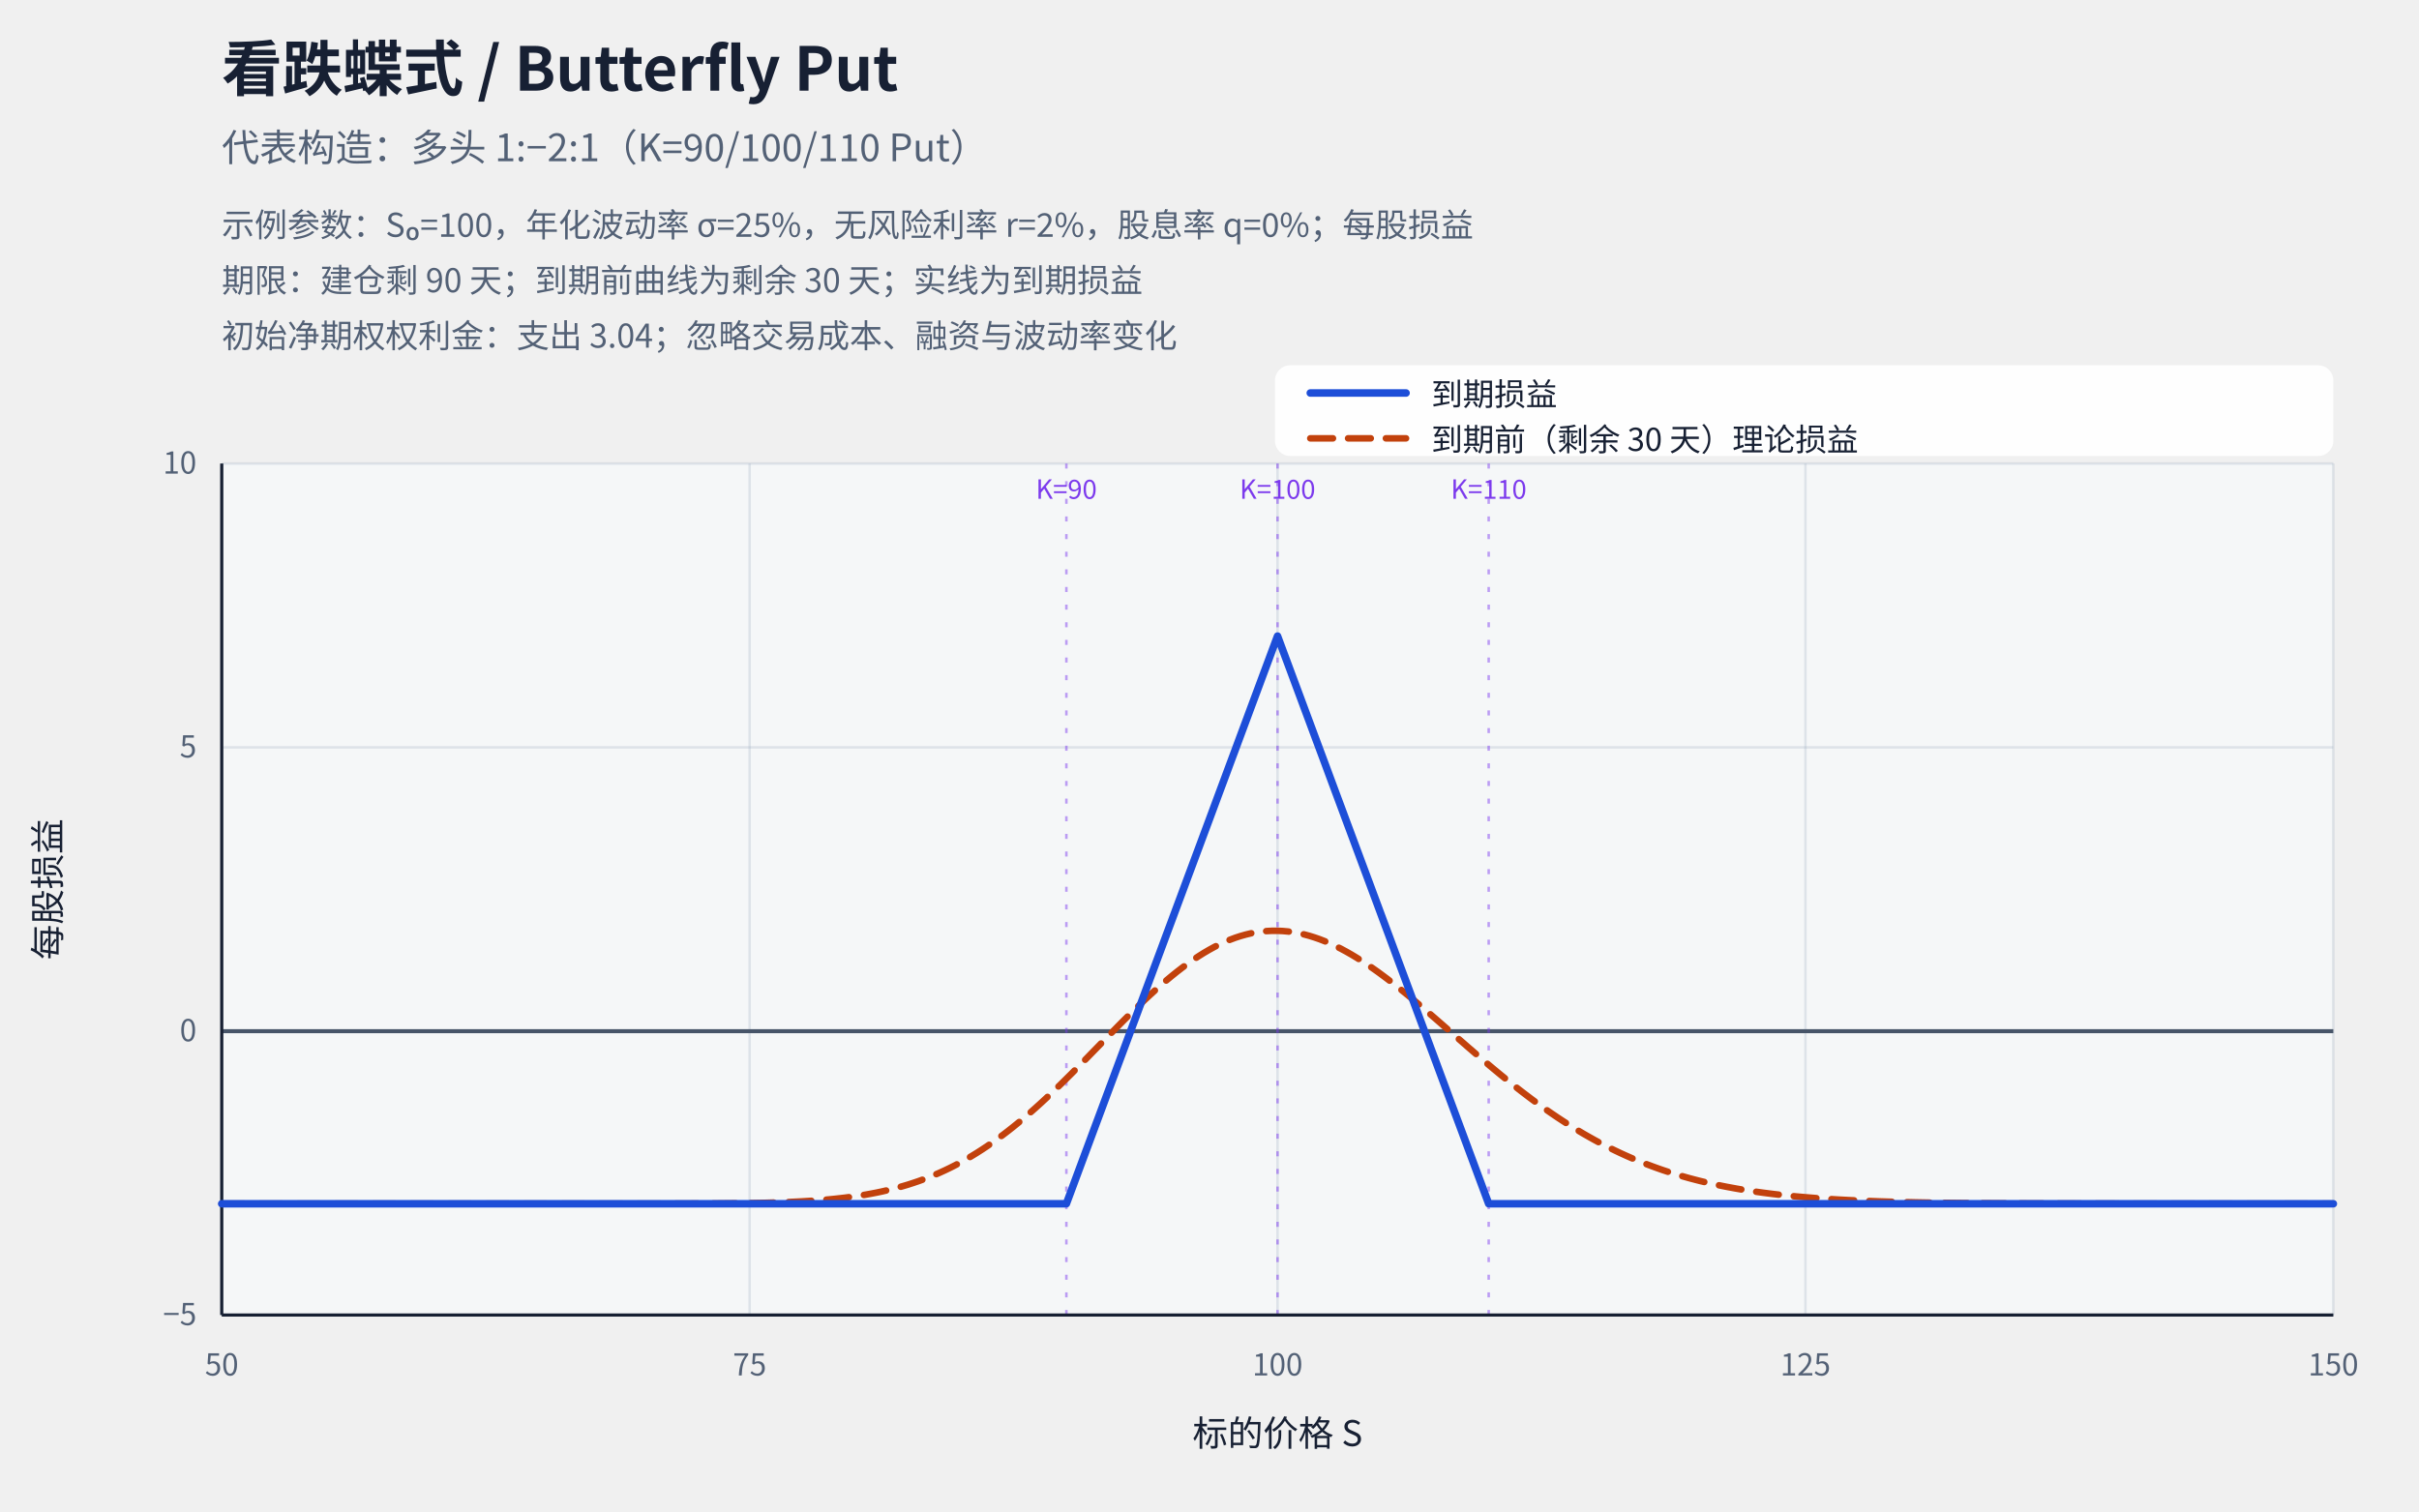
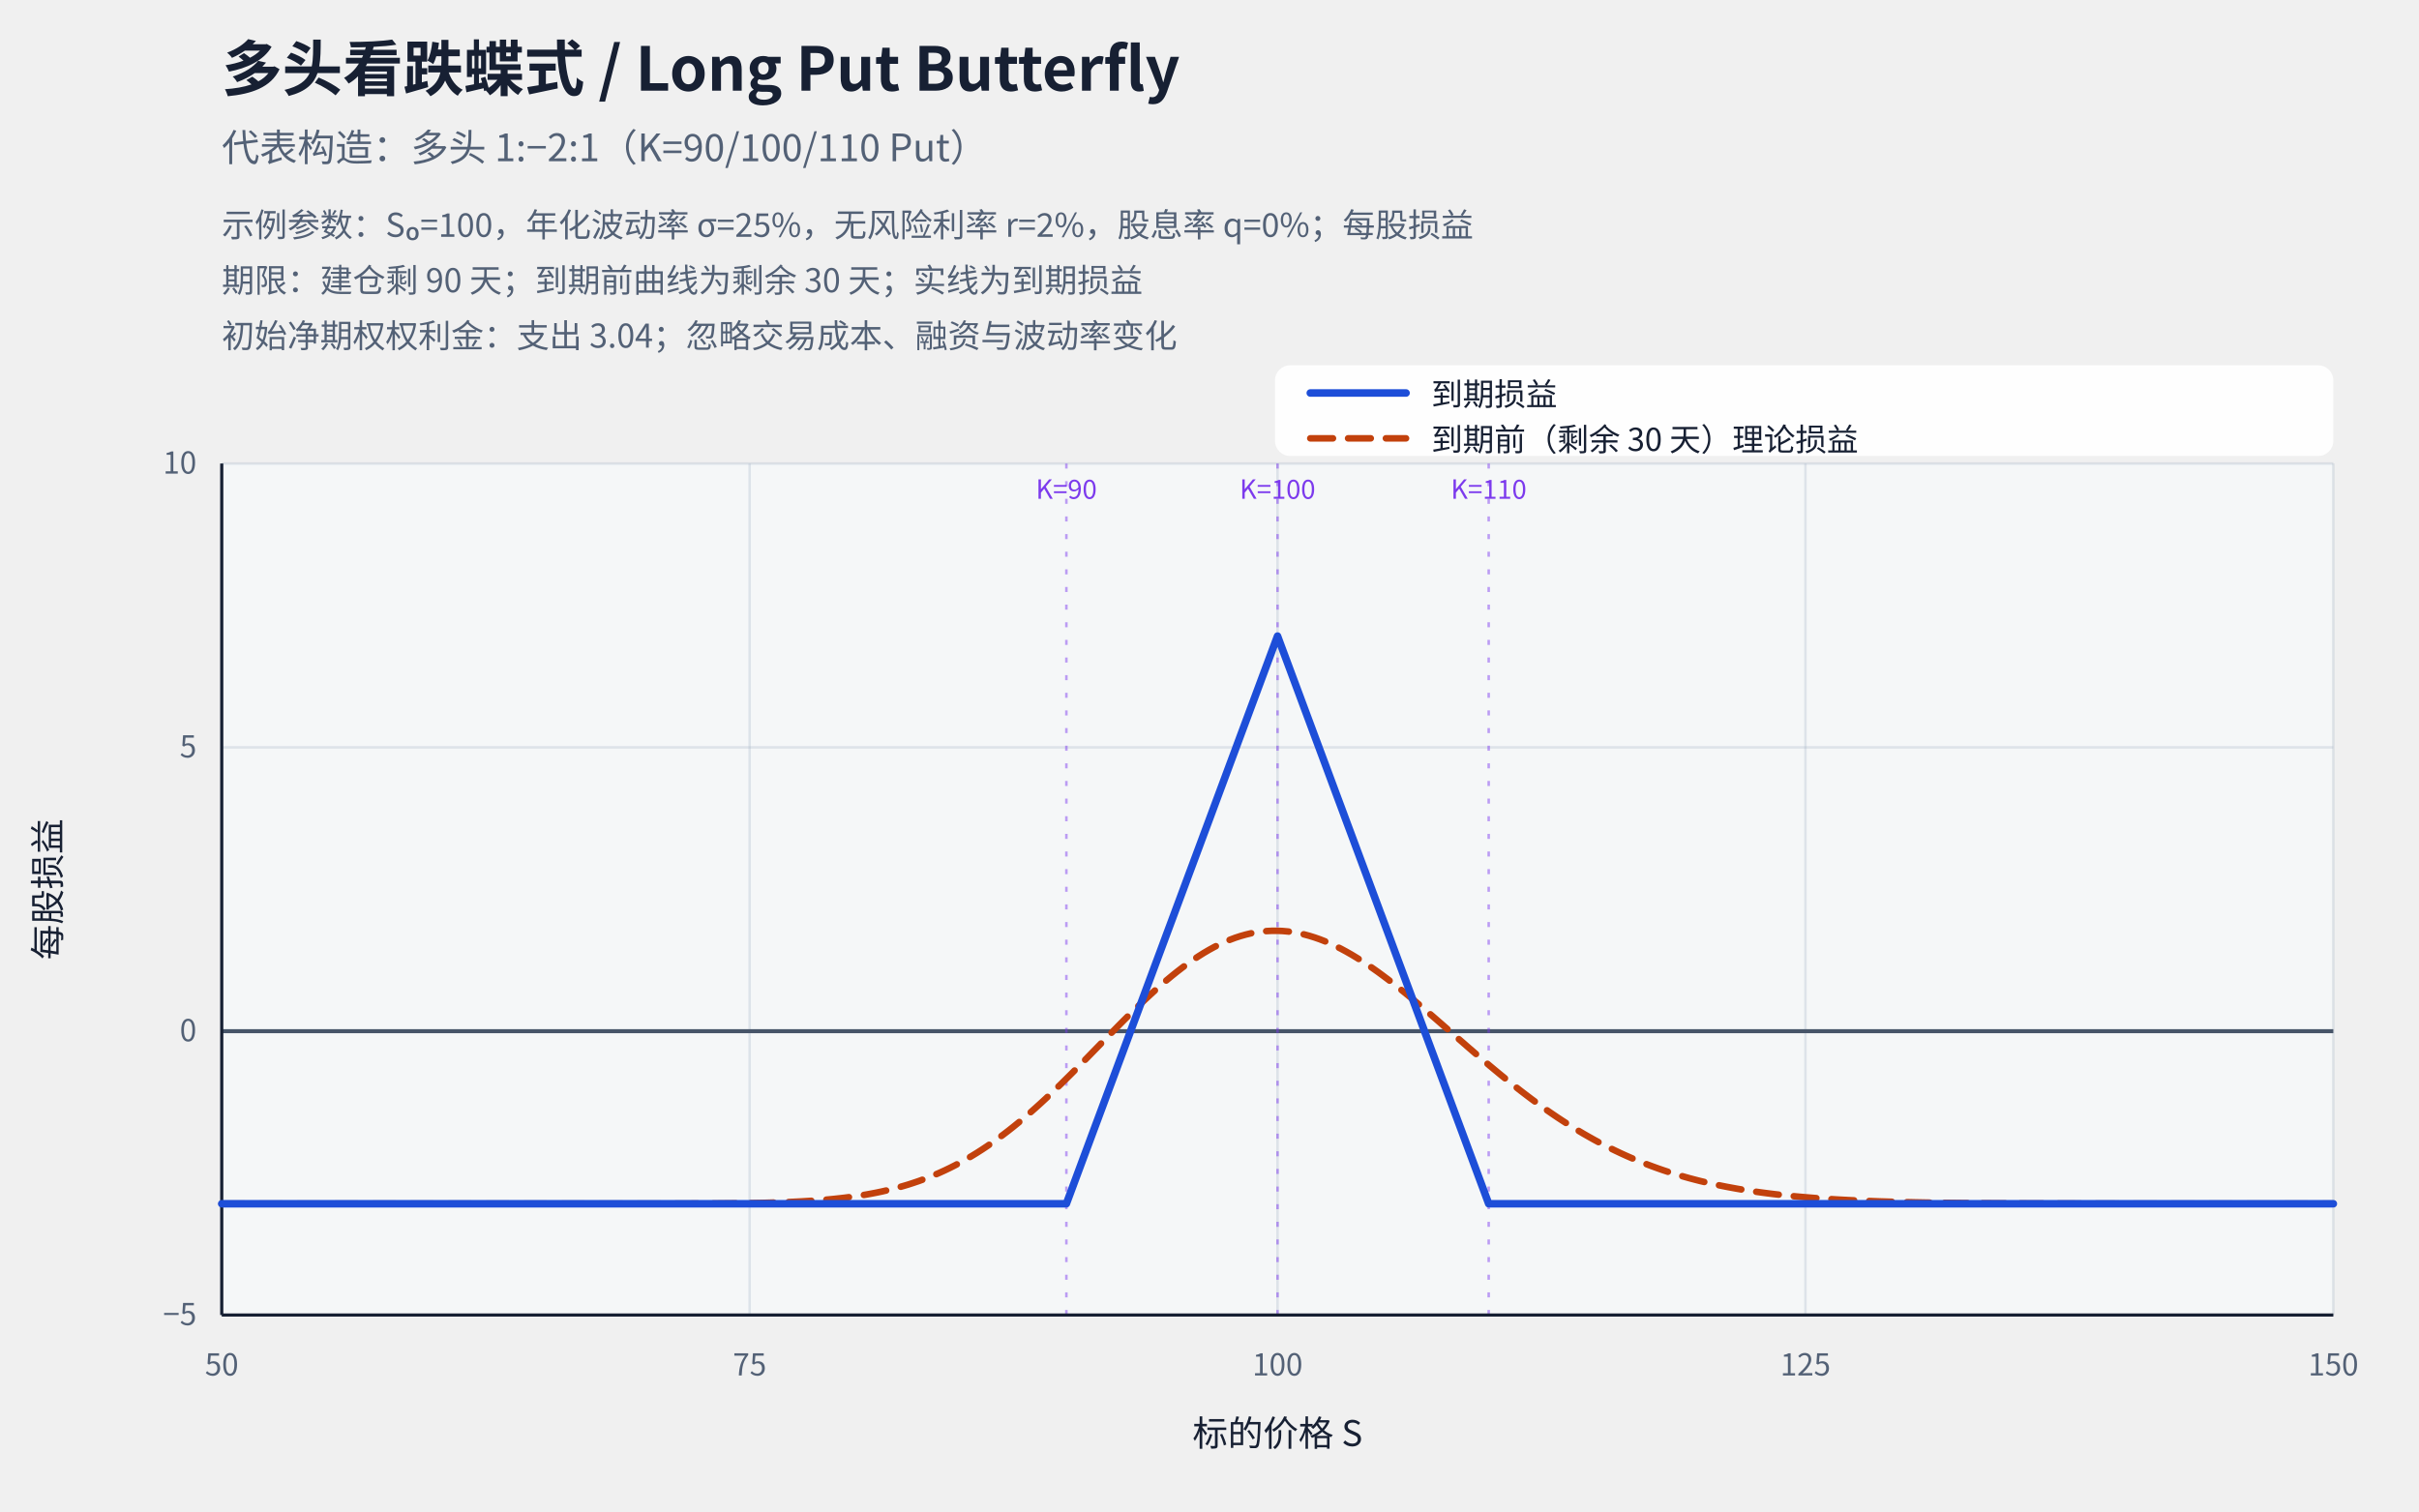
<svg xmlns="http://www.w3.org/2000/svg" width="960" height="600" viewBox="0 0 960 600" role="img" aria-labelledby="chart-title chart-desc">
  <style>
    :root { color-scheme: light dark; }
    text { font-family: -apple-system, BlinkMacSystemFont, 'Segoe UI', 'Noto Sans CJK SC', 'PingFang SC', sans-serif; fill:#172033; }
    .muted { fill:#536176; }
    .grid { stroke:#94a3b8; stroke-opacity:.24; stroke-width:1; }
    .axis { stroke:#172033; stroke-width:1.25; }
    .zero { stroke:#475569; stroke-width:1.6; }
    .strike { stroke:#7c3aed; stroke-width:1; stroke-dasharray:2 5; stroke-opacity:.48; }
    .strike-label { fill:#7c3aed; }
    .solid { fill:none; stroke:#1d4ed8; stroke-width:3; stroke-linecap:round; stroke-linejoin:round; }
    .before { fill:none; stroke:#c2410c; stroke-width:2.6; stroke-dasharray:9 6; stroke-linecap:round; stroke-linejoin:round; }
    .legend-bg { fill:#ffffff; fill-opacity:.92; }
    .plot-bg { fill:#f8fafc; fill-opacity:.65; }
    @media (prefers-color-scheme: dark) {
      text { fill:#e6edf7; }
      .muted { fill:#b2bfd2; }
      .grid { stroke:#64748b; }
      .axis { stroke:#e6edf7; }
      .zero { stroke:#cbd5e1; }
      .strike { stroke:#c4b5fd; }
      .strike-label { fill:#c4b5fd; }
      .solid { stroke:#60a5fa; }
      .before { stroke:#fb923c; }
      .legend-bg { fill:#171b22; }
      .plot-bg { fill:#111827; }
    }
  </style>
-   <text x="88" y="36" font-size="24" font-weight="700">看跌蝶式 / Butterfly Put</text>
+   <text x="88" y="36" font-size="24" font-weight="700">多头看跌蝶式 / Long Put Butterfly</text>
  <text x="88" y="64" font-size="15" class="muted">代表构造：多头 1:−2:1（K=90/100/110 Put）</text>
  <text x="88" y="94" font-size="13" class="muted">示例参数：S₀=100，年化波动率 σ=25%，无风险利率 r=2%，股息率 q=0%；每股损益</text>
  <text x="88" y="116" font-size="13" class="muted">期限：建仓剩 90 天；到期前曲线为剩余 30 天；实线为到期损益</text>
  <text x="88" y="138" font-size="13" class="muted">初始净期权权利金：支出 3.04；忽略交易成本、融资与波动率变化</text>
  <rect x="506" y="145" width="420" height="36" rx="6" class="legend-bg" />
  <line x1="520" y1="156" x2="558" y2="156" class="solid" />
  <text x="568" y="161" font-size="12.5">到期损益</text>
  <line x1="520" y1="174" x2="558" y2="174" class="before" />
  <text x="568" y="179" font-size="12.5">到期前（剩余 30 天）理论损益</text>
  <rect x="88" y="184" width="838" height="338" class="plot-bg" />
  <line x1="88.00" y1="184" x2="88.00" y2="522" class="grid" />
  <text x="88.00" y="546" font-size="12" text-anchor="middle" class="muted">50</text>
  <line x1="297.50" y1="184" x2="297.50" y2="522" class="grid" />
  <text x="297.50" y="546" font-size="12" text-anchor="middle" class="muted">75</text>
  <line x1="507.00" y1="184" x2="507.00" y2="522" class="grid" />
  <text x="507.00" y="546" font-size="12" text-anchor="middle" class="muted">100</text>
  <line x1="716.50" y1="184" x2="716.50" y2="522" class="grid" />
  <text x="716.50" y="546" font-size="12" text-anchor="middle" class="muted">125</text>
  <line x1="926.00" y1="184" x2="926.00" y2="522" class="grid" />
  <text x="926.00" y="546" font-size="12" text-anchor="middle" class="muted">150</text>
  <line x1="88" y1="522.00" x2="926" y2="522.00" class="grid" />
  <text x="78" y="526.00" font-size="12" text-anchor="end" class="muted">−5</text>
  <line x1="88" y1="409.33" x2="926" y2="409.33" class="zero" />
  <text x="78" y="413.33" font-size="12" text-anchor="end" class="muted">0</text>
  <line x1="88" y1="296.67" x2="926" y2="296.67" class="grid" />
  <text x="78" y="300.67" font-size="12" text-anchor="end" class="muted">5</text>
  <line x1="88" y1="184.00" x2="926" y2="184.00" class="grid" />
  <text x="78" y="188.00" font-size="12" text-anchor="end" class="muted">10</text>
  <line x1="423.20" y1="184" x2="423.20" y2="522" class="strike" />
  <text x="423.20" y="198" font-size="10.5" text-anchor="middle" class="strike-label">K=90</text>
  <line x1="507.00" y1="184" x2="507.00" y2="522" class="strike" />
  <text x="507.00" y="198" font-size="10.5" text-anchor="middle" class="strike-label">K=100</text>
  <line x1="590.80" y1="184" x2="590.80" y2="522" class="strike" />
  <text x="590.80" y="198" font-size="10.5" text-anchor="middle" class="strike-label">K=110</text>
  <line x1="88" y1="184" x2="88" y2="522" class="axis" />
  <line x1="88" y1="522" x2="926" y2="522" class="axis" />
  <path d="M 88.00,477.83 L 90.09,477.83 L 92.19,477.83 L 94.28,477.83 L 96.38,477.83 L 98.47,477.83 L 100.57,477.83 L 102.67,477.83 L 104.76,477.83 L 106.86,477.83 L 108.95,477.83 L 111.05,477.83 L 113.14,477.83 L 115.23,477.83 L 117.33,477.83 L 119.42,477.83 L 121.52,477.83 L 123.62,477.83 L 125.71,477.83 L 127.81,477.83 L 129.90,477.83 L 132.00,477.83 L 134.09,477.83 L 136.19,477.83 L 138.28,477.83 L 140.38,477.83 L 142.47,477.83 L 144.56,477.83 L 146.66,477.83 L 148.75,477.83 L 150.85,477.83 L 152.94,477.83 L 155.04,477.83 L 157.13,477.83 L 159.23,477.83 L 161.32,477.83 L 163.42,477.83 L 165.51,477.83 L 167.61,477.83 L 169.70,477.83 L 171.80,477.83 L 173.89,477.83 L 175.99,477.83 L 178.08,477.83 L 180.18,477.83 L 182.28,477.83 L 184.37,477.83 L 186.46,477.83 L 188.56,477.83 L 190.66,477.83 L 192.75,477.83 L 194.84,477.83 L 196.94,477.83 L 199.04,477.83 L 201.13,477.83 L 203.23,477.83 L 205.32,477.83 L 207.41,477.83 L 209.51,477.83 L 211.60,477.83 L 213.70,477.83 L 215.80,477.83 L 217.89,477.83 L 219.99,477.83 L 222.08,477.83 L 224.18,477.83 L 226.27,477.83 L 228.37,477.83 L 230.46,477.83 L 232.55,477.83 L 234.65,477.83 L 236.75,477.82 L 238.84,477.82 L 240.94,477.82 L 243.03,477.82 L 245.12,477.82 L 247.22,477.82 L 249.31,477.82 L 251.41,477.82 L 253.50,477.82 L 255.60,477.82 L 257.70,477.82 L 259.79,477.81 L 261.88,477.81 L 263.98,477.81 L 266.07,477.81 L 268.17,477.80 L 270.26,477.80 L 272.36,477.79 L 274.46,477.78 L 276.55,477.78 L 278.64,477.77 L 280.74,477.76 L 282.84,477.74 L 284.93,477.73 L 287.02,477.71 L 289.12,477.69 L 291.22,477.67 L 293.31,477.64 L 295.40,477.61 L 297.50,477.58 L 299.60,477.54 L 301.69,477.50 L 303.78,477.45 L 305.88,477.39 L 307.98,477.33 L 310.07,477.26 L 312.17,477.18 L 314.26,477.09 L 316.36,476.99 L 318.45,476.88 L 320.55,476.75 L 322.64,476.62 L 324.74,476.46 L 326.83,476.30 L 328.92,476.11 L 331.02,475.91 L 333.12,475.68 L 335.21,475.44 L 337.30,475.17 L 339.40,474.87 L 341.50,474.56 L 343.59,474.21 L 345.69,473.83 L 347.78,473.43 L 349.88,472.99 L 351.97,472.51 L 354.06,472.00 L 356.16,471.45 L 358.25,470.86 L 360.35,470.24 L 362.44,469.56 L 364.54,468.85 L 366.63,468.09 L 368.73,467.28 L 370.83,466.42 L 372.92,465.51 L 375.02,464.55 L 377.11,463.54 L 379.20,462.48 L 381.30,461.36 L 383.39,460.19 L 385.49,458.97 L 387.58,457.69 L 389.68,456.35 L 391.77,454.96 L 393.87,453.51 L 395.96,452.01 L 398.06,450.46 L 400.15,448.86 L 402.25,447.20 L 404.35,445.49 L 406.44,443.73 L 408.54,441.93 L 410.63,440.08 L 412.73,438.19 L 414.82,436.26 L 416.92,434.29 L 419.01,432.29 L 421.11,430.26 L 423.20,428.19 L 425.30,426.11 L 427.39,424.00 L 429.48,421.88 L 431.58,419.74 L 433.67,417.59 L 435.77,415.44 L 437.87,413.29 L 439.96,411.14 L 442.06,409.00 L 444.15,406.87 L 446.25,404.76 L 448.34,402.68 L 450.44,400.62 L 452.53,398.59 L 454.62,396.60 L 456.72,394.65 L 458.81,392.74 L 460.91,390.88 L 463.00,389.08 L 465.10,387.34 L 467.19,385.66 L 469.29,384.04 L 471.38,382.49 L 473.48,381.02 L 475.58,379.63 L 477.67,378.31 L 479.77,377.08 L 481.86,375.93 L 483.95,374.87 L 486.05,373.90 L 488.14,373.03 L 490.24,372.24 L 492.33,371.56 L 494.43,370.97 L 496.52,370.47 L 498.62,370.08 L 500.71,369.78 L 502.81,369.58 L 504.90,369.48 L 507.00,369.48 L 509.09,369.57 L 511.19,369.76 L 513.28,370.05 L 515.38,370.43 L 517.47,370.90 L 519.57,371.46 L 521.66,372.11 L 523.76,372.84 L 525.86,373.66 L 527.95,374.56 L 530.04,375.54 L 532.14,376.59 L 534.23,377.72 L 536.33,378.91 L 538.42,380.17 L 540.52,381.49 L 542.62,382.87 L 544.71,384.31 L 546.81,385.79 L 548.90,387.33 L 551.00,388.91 L 553.09,390.53 L 555.18,392.18 L 557.28,393.87 L 559.38,395.59 L 561.47,397.34 L 563.57,399.11 L 565.66,400.90 L 567.75,402.70 L 569.85,404.52 L 571.94,406.34 L 574.04,408.17 L 576.13,410.01 L 578.23,411.84 L 580.33,413.67 L 582.42,415.50 L 584.52,417.31 L 586.61,419.12 L 588.71,420.91 L 590.80,422.69 L 592.89,424.44 L 594.99,426.18 L 597.09,427.90 L 599.18,429.59 L 601.28,431.26 L 603.37,432.90 L 605.47,434.51 L 607.56,436.09 L 609.66,437.64 L 611.75,439.16 L 613.84,440.65 L 615.94,442.10 L 618.03,443.52 L 620.13,444.90 L 622.22,446.25 L 624.32,447.57 L 626.41,448.84 L 628.51,450.09 L 630.61,451.29 L 632.70,452.46 L 634.79,453.59 L 636.89,454.69 L 638.99,455.75 L 641.08,456.77 L 643.17,457.76 L 645.27,458.72 L 647.37,459.64 L 649.46,460.53 L 651.55,461.38 L 653.65,462.20 L 655.75,462.99 L 657.84,463.75 L 659.93,464.48 L 662.03,465.17 L 664.12,465.84 L 666.22,466.48 L 668.32,467.09 L 670.41,467.68 L 672.50,468.23 L 674.60,468.77 L 676.70,469.27 L 678.79,469.76 L 680.88,470.22 L 682.98,470.66 L 685.08,471.08 L 687.17,471.47 L 689.26,471.85 L 691.36,472.21 L 693.46,472.54 L 695.55,472.87 L 697.64,473.17 L 699.74,473.46 L 701.84,473.73 L 703.93,473.99 L 706.03,474.23 L 708.12,474.46 L 710.22,474.68 L 712.31,474.88 L 714.41,475.07 L 716.50,475.25 L 718.59,475.42 L 720.69,475.59 L 722.78,475.74 L 724.88,475.88 L 726.97,476.01 L 729.07,476.14 L 731.16,476.25 L 733.26,476.36 L 735.36,476.46 L 737.45,476.56 L 739.54,476.65 L 741.64,476.73 L 743.74,476.81 L 745.83,476.89 L 747.92,476.95 L 750.02,477.02 L 752.12,477.08 L 754.21,477.13 L 756.30,477.19 L 758.40,477.23 L 760.50,477.28 L 762.59,477.32 L 764.68,477.36 L 766.78,477.39 L 768.88,477.43 L 770.97,477.46 L 773.07,477.49 L 775.16,477.51 L 777.25,477.54 L 779.35,477.56 L 781.45,477.58 L 783.54,477.60 L 785.63,477.62 L 787.73,477.64 L 789.83,477.65 L 791.92,477.67 L 794.01,477.68 L 796.11,477.69 L 798.21,477.70 L 800.30,477.71 L 802.39,477.72 L 804.49,477.73 L 806.59,477.74 L 808.68,477.75 L 810.78,477.75 L 812.87,477.76 L 814.97,477.77 L 817.06,477.77 L 819.16,477.78 L 821.25,477.78 L 823.34,477.78 L 825.44,477.79 L 827.53,477.79 L 829.63,477.79 L 831.72,477.80 L 833.82,477.80 L 835.91,477.80 L 838.01,477.80 L 840.11,477.81 L 842.20,477.81 L 844.29,477.81 L 846.39,477.81 L 848.49,477.81 L 850.58,477.81 L 852.67,477.81 L 854.77,477.82 L 856.87,477.82 L 858.96,477.82 L 861.05,477.82 L 863.15,477.82 L 865.25,477.82 L 867.34,477.82 L 869.43,477.82 L 871.53,477.82 L 873.62,477.82 L 875.72,477.82 L 877.82,477.82 L 879.91,477.82 L 882.00,477.82 L 884.10,477.82 L 886.20,477.82 L 888.29,477.82 L 890.38,477.82 L 892.48,477.82 L 894.58,477.82 L 896.67,477.82 L 898.76,477.82 L 900.86,477.83 L 902.96,477.83 L 905.05,477.83 L 907.14,477.83 L 909.24,477.83 L 911.34,477.83 L 913.43,477.83 L 915.53,477.83 L 917.62,477.83 L 919.72,477.83 L 921.81,477.83 L 923.91,477.83 L 926.00,477.83" class="before" />
  <path d="M 88.00,477.83 L 90.09,477.83 L 92.19,477.83 L 94.28,477.83 L 96.38,477.83 L 98.47,477.83 L 100.57,477.83 L 102.67,477.83 L 104.76,477.83 L 106.86,477.83 L 108.95,477.83 L 111.05,477.83 L 113.14,477.83 L 115.23,477.83 L 117.33,477.83 L 119.42,477.83 L 121.52,477.83 L 123.62,477.83 L 125.71,477.83 L 127.81,477.83 L 129.90,477.83 L 132.00,477.83 L 134.09,477.83 L 136.19,477.83 L 138.28,477.83 L 140.38,477.83 L 142.47,477.83 L 144.56,477.83 L 146.66,477.83 L 148.75,477.83 L 150.85,477.83 L 152.94,477.83 L 155.04,477.83 L 157.13,477.83 L 159.23,477.83 L 161.32,477.83 L 163.42,477.83 L 165.51,477.83 L 167.61,477.83 L 169.70,477.83 L 171.80,477.83 L 173.89,477.83 L 175.99,477.83 L 178.08,477.83 L 180.18,477.83 L 182.28,477.83 L 184.37,477.83 L 186.46,477.83 L 188.56,477.83 L 190.66,477.83 L 192.75,477.83 L 194.84,477.83 L 196.94,477.83 L 199.04,477.83 L 201.13,477.83 L 203.23,477.83 L 205.32,477.83 L 207.41,477.83 L 209.51,477.83 L 211.60,477.83 L 213.70,477.83 L 215.80,477.83 L 217.89,477.83 L 219.99,477.83 L 222.08,477.83 L 224.18,477.83 L 226.27,477.83 L 228.37,477.83 L 230.46,477.83 L 232.55,477.83 L 234.65,477.83 L 236.75,477.83 L 238.84,477.83 L 240.94,477.83 L 243.03,477.83 L 245.12,477.83 L 247.22,477.83 L 249.31,477.83 L 251.41,477.83 L 253.50,477.83 L 255.60,477.83 L 257.70,477.83 L 259.79,477.83 L 261.88,477.83 L 263.98,477.83 L 266.07,477.83 L 268.17,477.83 L 270.26,477.83 L 272.36,477.83 L 274.46,477.83 L 276.55,477.83 L 278.64,477.83 L 280.74,477.83 L 282.84,477.83 L 284.93,477.83 L 287.02,477.83 L 289.12,477.83 L 291.22,477.83 L 293.31,477.83 L 295.40,477.83 L 297.50,477.83 L 299.60,477.83 L 301.69,477.83 L 303.78,477.83 L 305.88,477.83 L 307.98,477.83 L 310.07,477.83 L 312.17,477.83 L 314.26,477.83 L 316.36,477.83 L 318.45,477.83 L 320.55,477.83 L 322.64,477.83 L 324.74,477.83 L 326.83,477.83 L 328.92,477.83 L 331.02,477.83 L 333.12,477.83 L 335.21,477.83 L 337.30,477.83 L 339.40,477.83 L 341.50,477.83 L 343.59,477.83 L 345.69,477.83 L 347.78,477.83 L 349.88,477.83 L 351.97,477.83 L 354.06,477.83 L 356.16,477.83 L 358.25,477.83 L 360.35,477.83 L 362.44,477.83 L 364.54,477.83 L 366.63,477.83 L 368.73,477.83 L 370.83,477.83 L 372.92,477.83 L 375.02,477.83 L 377.11,477.83 L 379.20,477.83 L 381.30,477.83 L 383.39,477.83 L 385.49,477.83 L 387.58,477.83 L 389.68,477.83 L 391.77,477.83 L 393.87,477.83 L 395.96,477.83 L 398.06,477.83 L 400.15,477.83 L 402.25,477.83 L 404.35,477.83 L 406.44,477.83 L 408.54,477.83 L 410.63,477.83 L 412.73,477.83 L 414.82,477.83 L 416.92,477.83 L 419.01,477.83 L 421.11,477.83 L 423.20,477.83 L 425.30,472.19 L 427.39,466.56 L 429.48,460.93 L 431.58,455.29 L 433.67,449.66 L 435.77,444.03 L 437.87,438.39 L 439.96,432.76 L 442.06,427.13 L 444.15,421.49 L 446.25,415.86 L 448.34,410.23 L 450.44,404.59 L 452.53,398.96 L 454.62,393.33 L 456.72,387.69 L 458.81,382.06 L 460.91,376.43 L 463.00,370.79 L 465.10,365.16 L 467.19,359.53 L 469.29,353.89 L 471.38,348.26 L 473.48,342.63 L 475.58,336.99 L 477.67,331.36 L 479.77,325.73 L 481.86,320.09 L 483.95,314.46 L 486.05,308.83 L 488.14,303.19 L 490.24,297.56 L 492.33,291.93 L 494.43,286.29 L 496.52,280.66 L 498.62,275.03 L 500.71,269.39 L 502.81,263.76 L 504.90,258.13 L 507.00,252.49 L 509.09,258.13 L 511.19,263.76 L 513.28,269.39 L 515.38,275.03 L 517.47,280.66 L 519.57,286.29 L 521.66,291.93 L 523.76,297.56 L 525.86,303.19 L 527.95,308.83 L 530.04,314.46 L 532.14,320.09 L 534.23,325.73 L 536.33,331.36 L 538.42,336.99 L 540.52,342.63 L 542.62,348.26 L 544.71,353.89 L 546.81,359.53 L 548.90,365.16 L 551.00,370.79 L 553.09,376.43 L 555.18,382.06 L 557.28,387.69 L 559.38,393.33 L 561.47,398.96 L 563.57,404.59 L 565.66,410.23 L 567.75,415.86 L 569.85,421.49 L 571.94,427.13 L 574.04,432.76 L 576.13,438.39 L 578.23,444.03 L 580.33,449.66 L 582.42,455.29 L 584.52,460.93 L 586.61,466.56 L 588.71,472.19 L 590.80,477.83 L 592.89,477.83 L 594.99,477.83 L 597.09,477.83 L 599.18,477.83 L 601.28,477.83 L 603.37,477.83 L 605.47,477.83 L 607.56,477.83 L 609.66,477.83 L 611.75,477.83 L 613.84,477.83 L 615.94,477.83 L 618.03,477.83 L 620.13,477.83 L 622.22,477.83 L 624.32,477.83 L 626.41,477.83 L 628.51,477.83 L 630.61,477.83 L 632.70,477.83 L 634.79,477.83 L 636.89,477.83 L 638.99,477.83 L 641.08,477.83 L 643.17,477.83 L 645.27,477.83 L 647.37,477.83 L 649.46,477.83 L 651.55,477.83 L 653.65,477.83 L 655.75,477.83 L 657.84,477.83 L 659.93,477.83 L 662.03,477.83 L 664.12,477.83 L 666.22,477.83 L 668.32,477.83 L 670.41,477.83 L 672.50,477.83 L 674.60,477.83 L 676.70,477.83 L 678.79,477.83 L 680.88,477.83 L 682.98,477.83 L 685.08,477.83 L 687.17,477.83 L 689.26,477.83 L 691.36,477.83 L 693.46,477.83 L 695.55,477.83 L 697.64,477.83 L 699.74,477.83 L 701.84,477.83 L 703.93,477.83 L 706.03,477.83 L 708.12,477.83 L 710.22,477.83 L 712.31,477.83 L 714.41,477.83 L 716.50,477.83 L 718.59,477.83 L 720.69,477.83 L 722.78,477.83 L 724.88,477.83 L 726.97,477.83 L 729.07,477.83 L 731.16,477.83 L 733.26,477.83 L 735.36,477.83 L 737.45,477.83 L 739.54,477.83 L 741.64,477.83 L 743.74,477.83 L 745.83,477.83 L 747.92,477.83 L 750.02,477.83 L 752.12,477.83 L 754.21,477.83 L 756.30,477.83 L 758.40,477.83 L 760.50,477.83 L 762.59,477.83 L 764.68,477.83 L 766.78,477.83 L 768.88,477.83 L 770.97,477.83 L 773.07,477.83 L 775.16,477.83 L 777.25,477.83 L 779.35,477.83 L 781.45,477.83 L 783.54,477.83 L 785.63,477.83 L 787.73,477.83 L 789.83,477.83 L 791.92,477.83 L 794.01,477.83 L 796.11,477.83 L 798.21,477.83 L 800.30,477.83 L 802.39,477.83 L 804.49,477.83 L 806.59,477.83 L 808.68,477.83 L 810.78,477.83 L 812.87,477.83 L 814.97,477.83 L 817.06,477.83 L 819.16,477.83 L 821.25,477.83 L 823.34,477.83 L 825.44,477.83 L 827.53,477.83 L 829.63,477.83 L 831.72,477.83 L 833.82,477.83 L 835.91,477.83 L 838.01,477.83 L 840.11,477.83 L 842.20,477.83 L 844.29,477.83 L 846.39,477.83 L 848.49,477.83 L 850.58,477.83 L 852.67,477.83 L 854.77,477.83 L 856.87,477.83 L 858.96,477.83 L 861.05,477.83 L 863.15,477.83 L 865.25,477.83 L 867.34,477.83 L 869.43,477.83 L 871.53,477.83 L 873.62,477.83 L 875.72,477.83 L 877.82,477.83 L 879.91,477.83 L 882.00,477.83 L 884.10,477.83 L 886.20,477.83 L 888.29,477.83 L 890.38,477.83 L 892.48,477.83 L 894.58,477.83 L 896.67,477.83 L 898.76,477.83 L 900.86,477.83 L 902.96,477.83 L 905.05,477.83 L 907.14,477.83 L 909.24,477.83 L 911.34,477.83 L 913.43,477.83 L 915.53,477.83 L 917.62,477.83 L 919.72,477.83 L 921.81,477.83 L 923.91,477.83 L 926.00,477.83" class="solid" />
  <text x="507.00" y="574" font-size="14" text-anchor="middle">标的价格 S</text>
  <text x="24" y="353.00" font-size="14" text-anchor="middle" transform="rotate(-90 24 353.00)">每股损益</text>
</svg>
